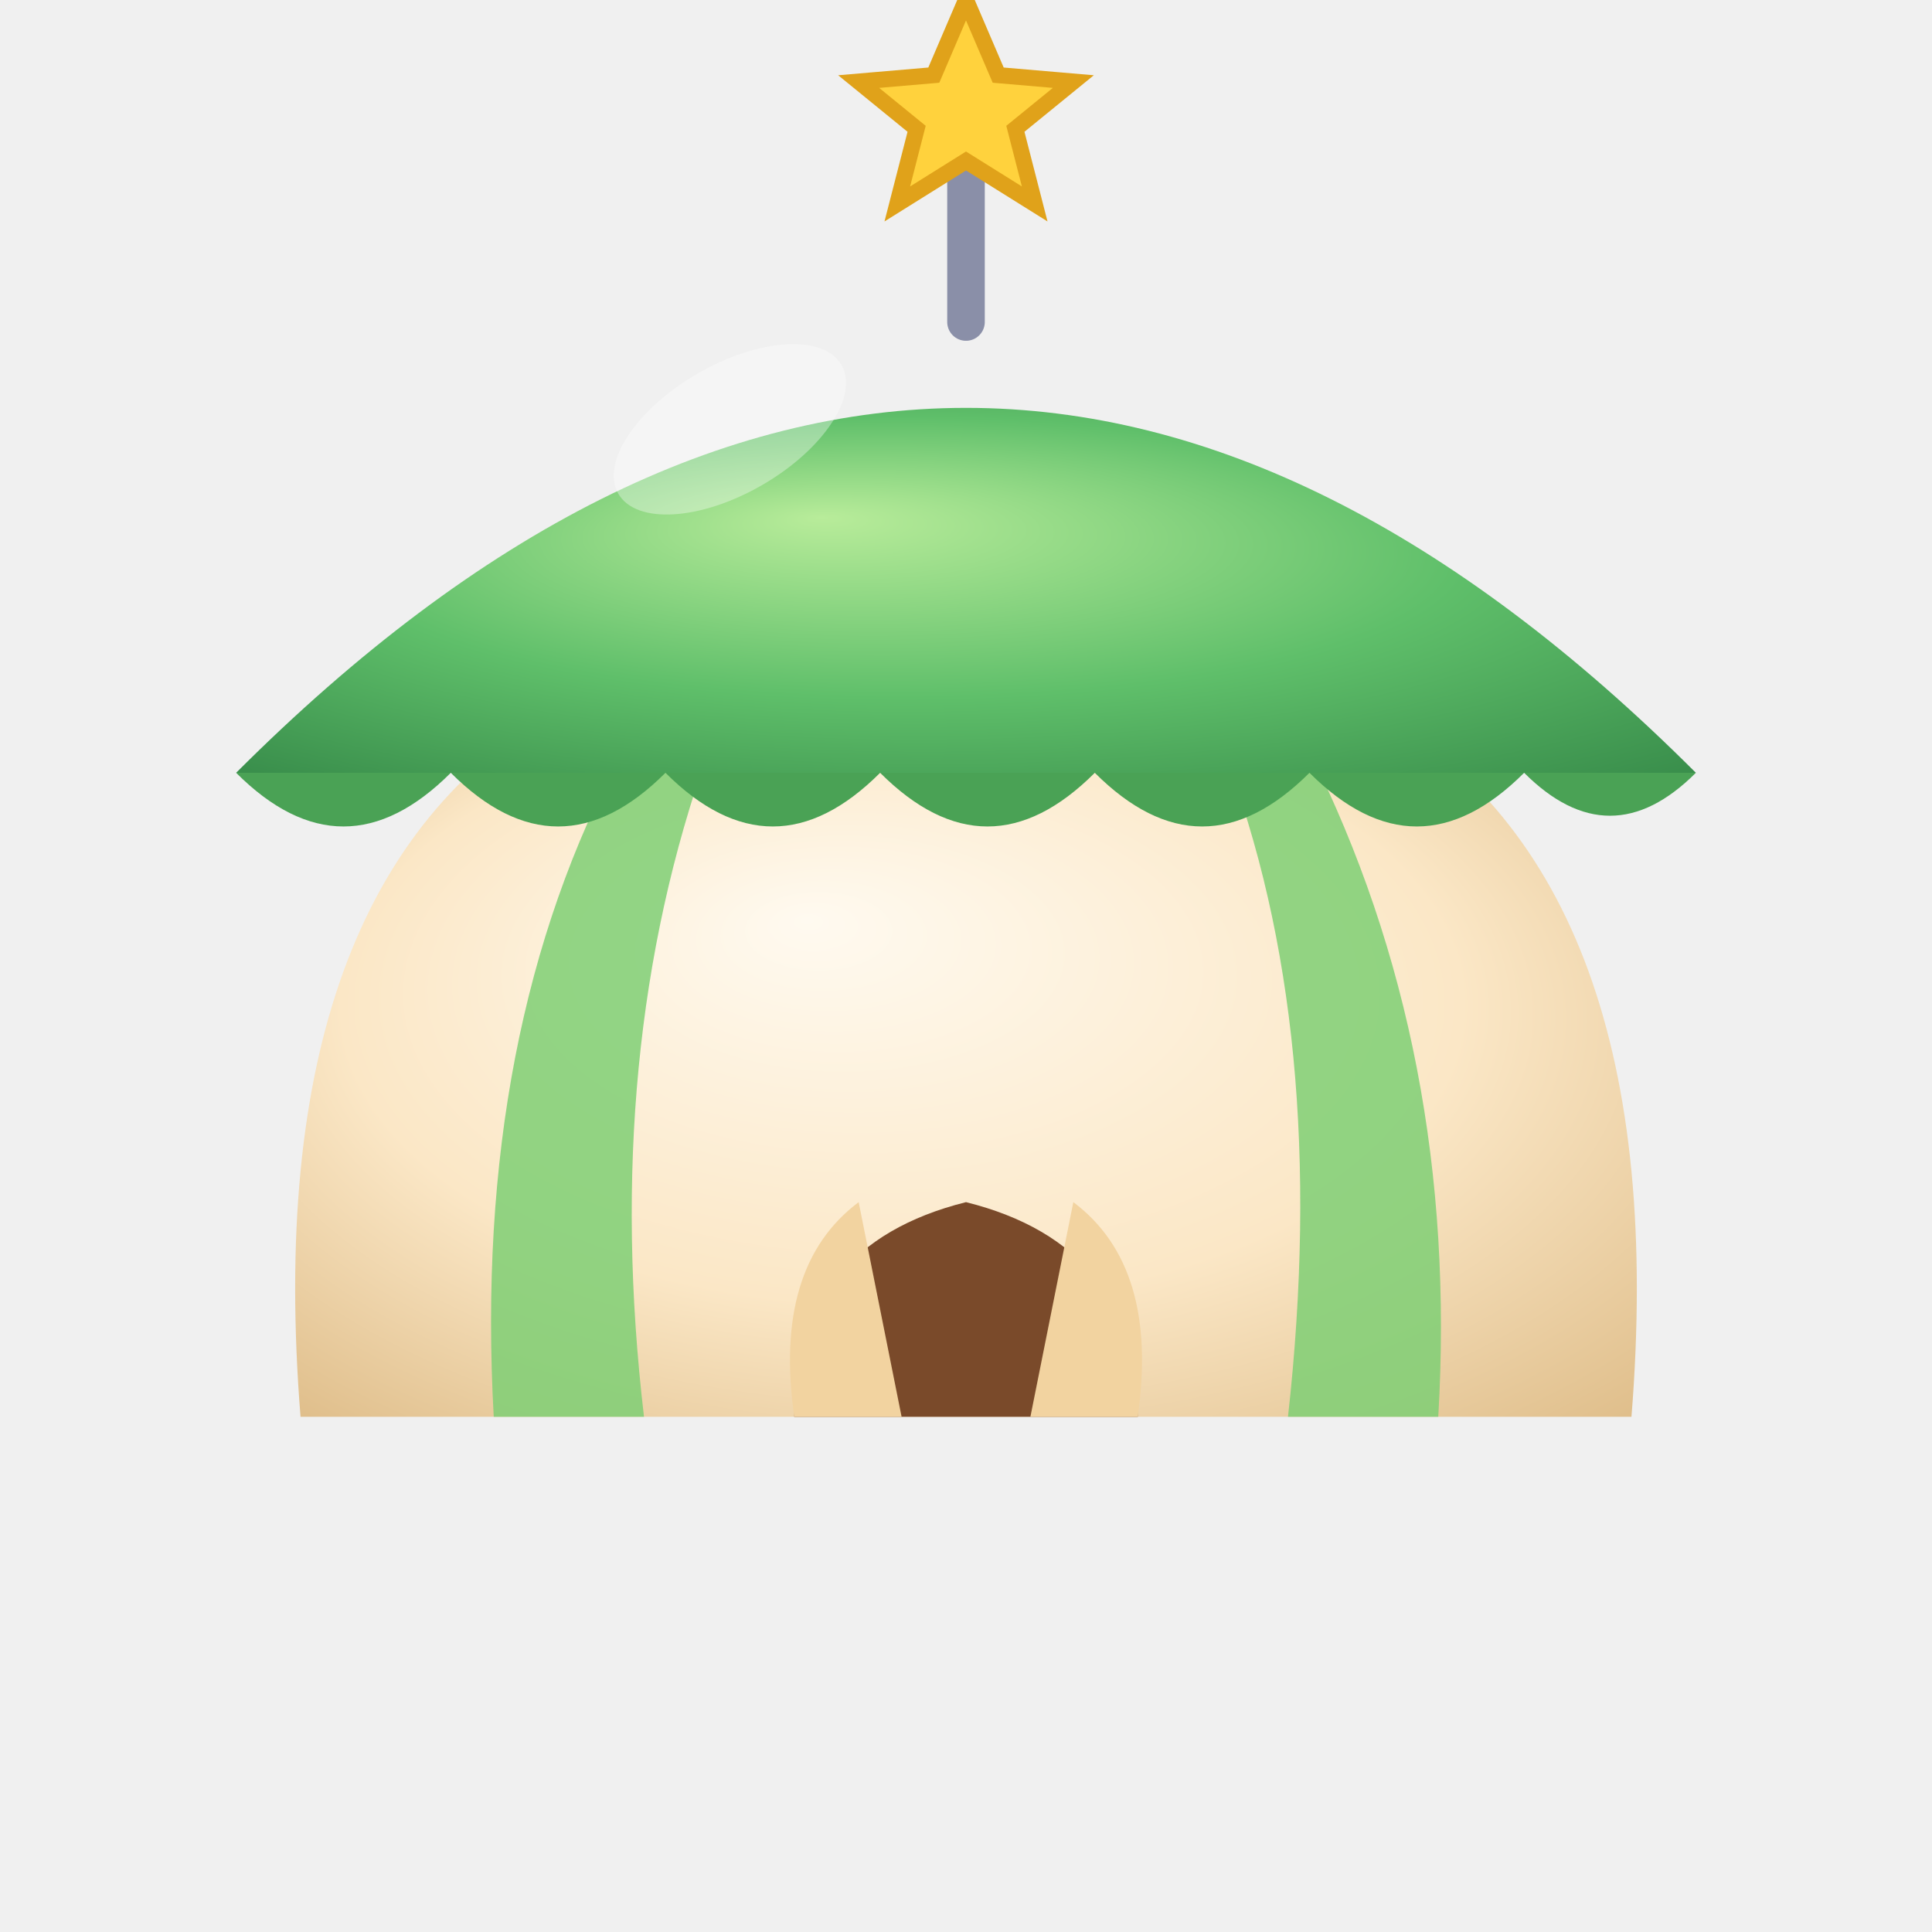
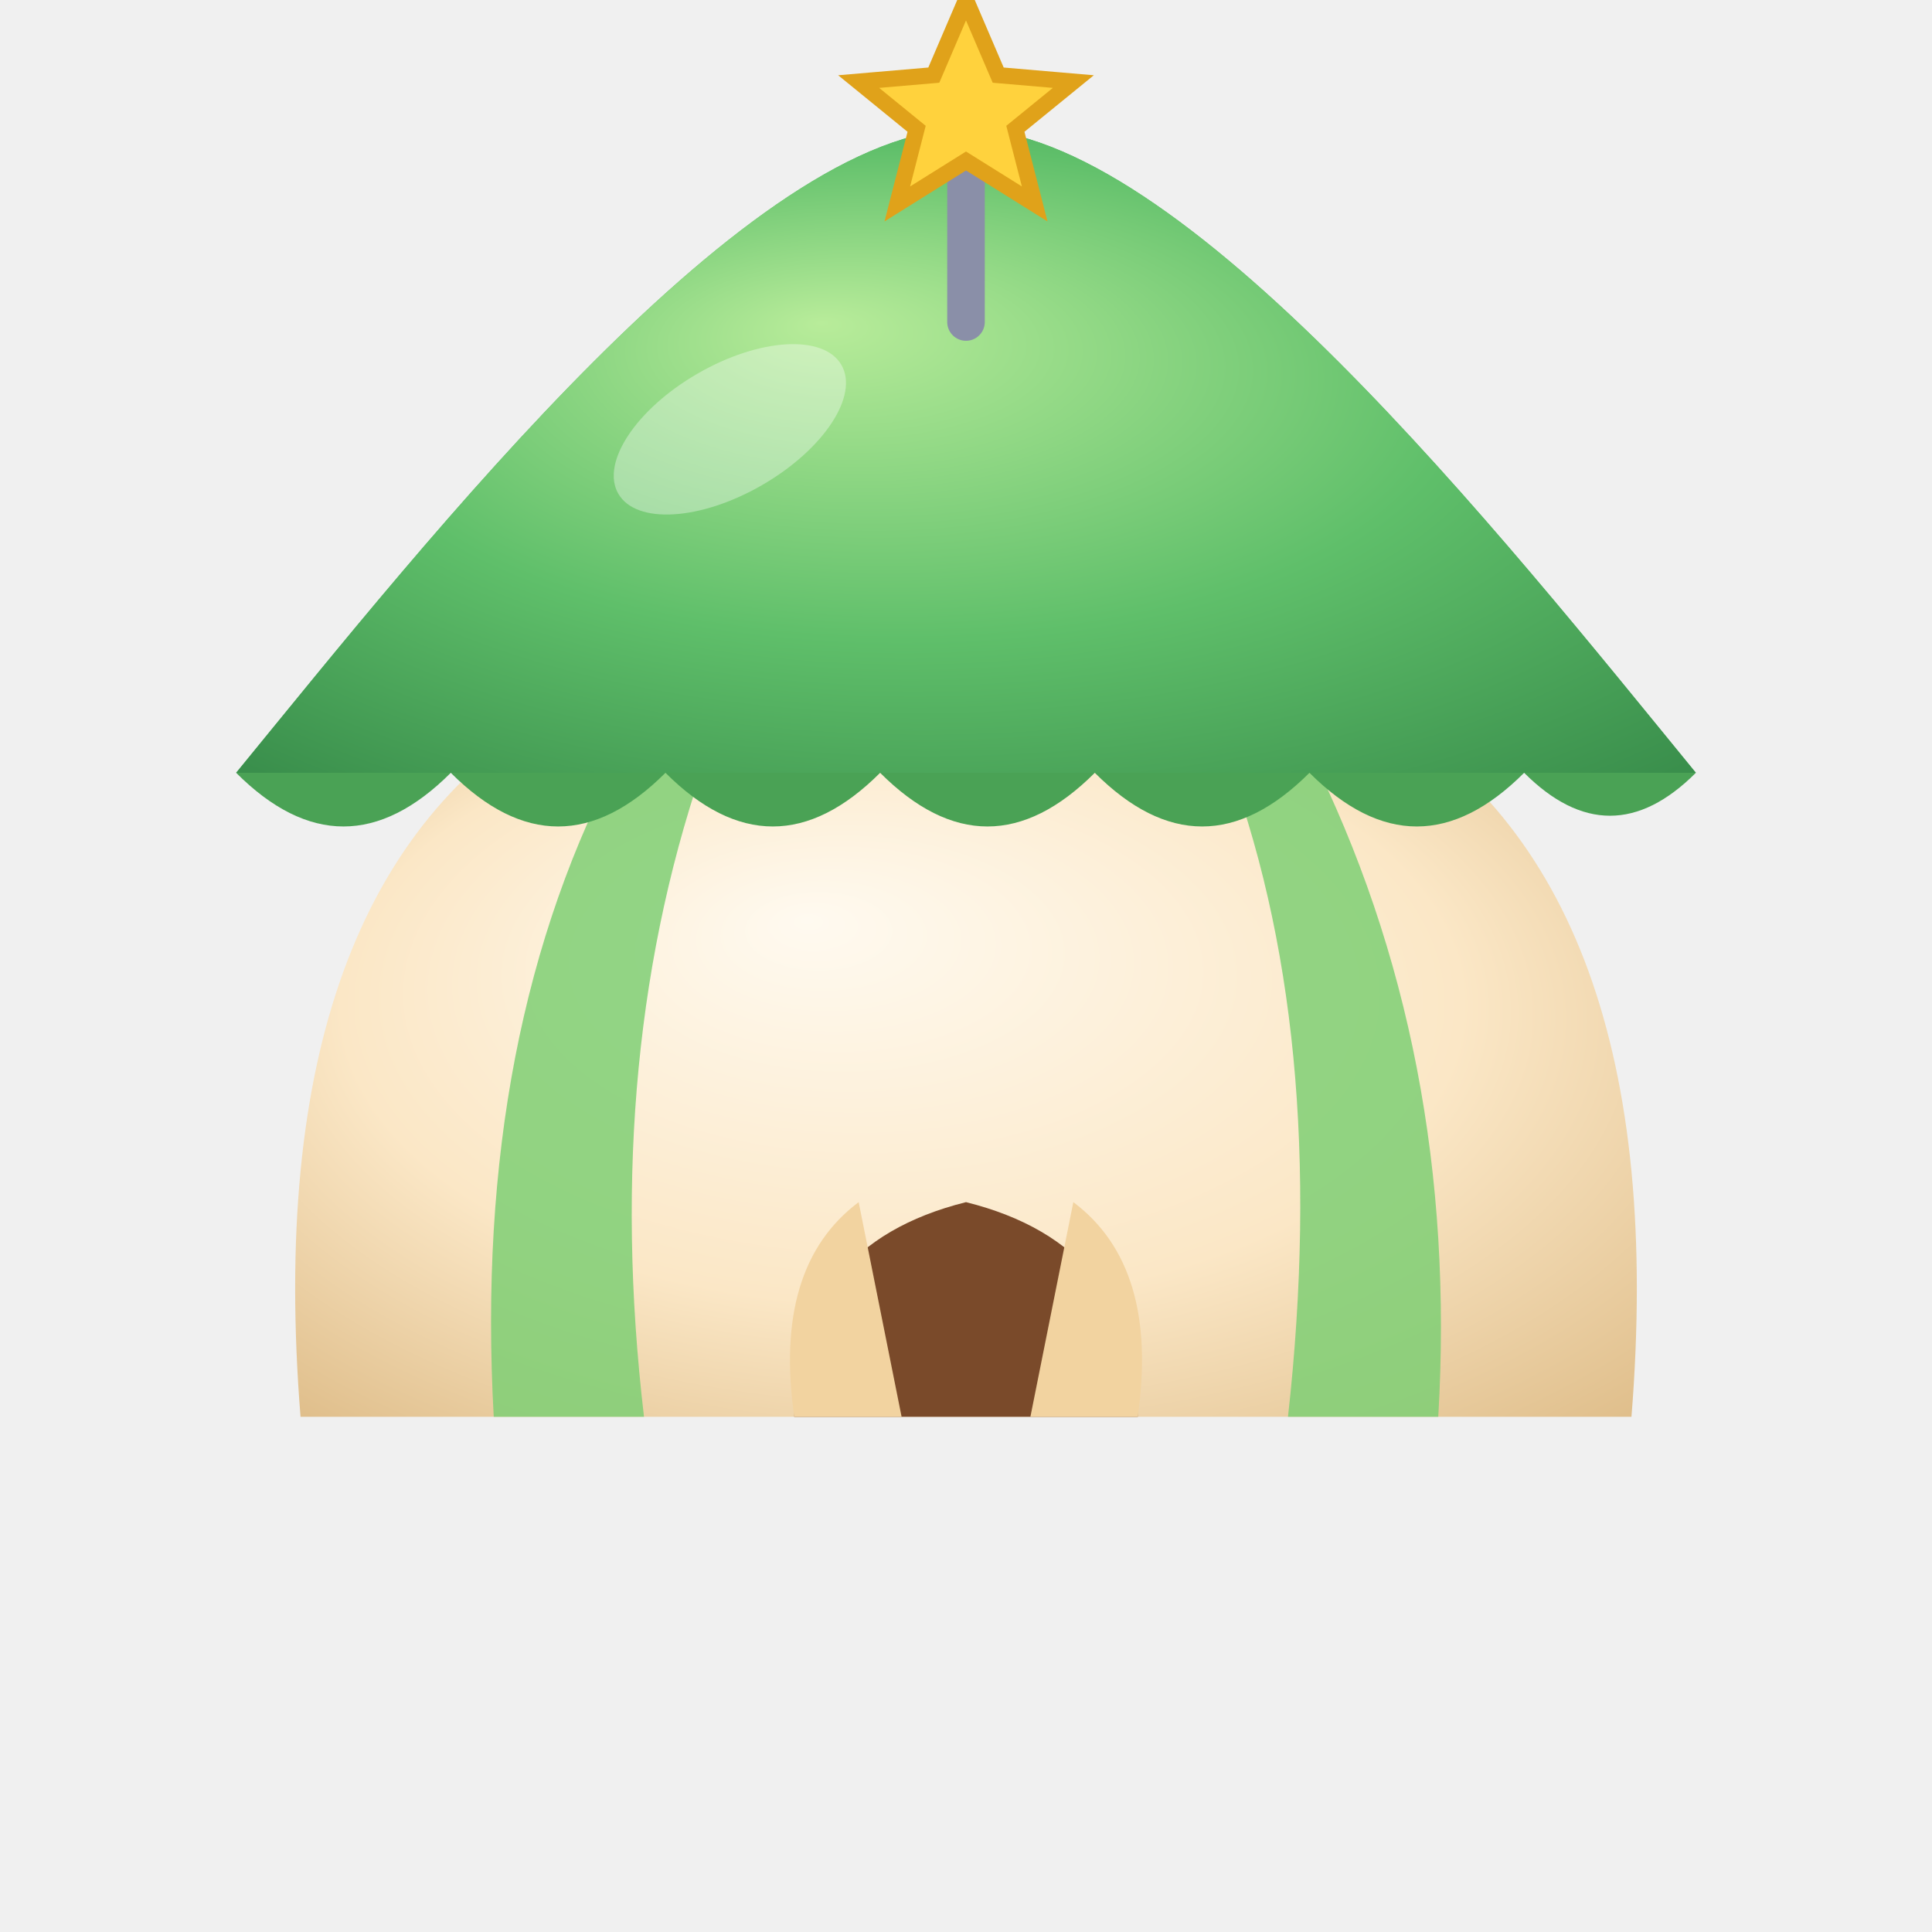
<svg xmlns="http://www.w3.org/2000/svg" width="180" height="180" viewBox="0 0 180 180">
  <defs>
    <radialGradient id="g-carpa" cx="50%" cy="50%" r="70%" fx="38%" fy="30%">
      <stop offset="0" stop-color="#fffaf0" />
      <stop offset="0.6" stop-color="#fbe7c6" />
      <stop offset="1" stop-color="#e0bf8c" />
    </radialGradient>
    <radialGradient id="g-techo" cx="50%" cy="50%" r="70%" fx="40%" fy="30%">
      <stop offset="0" stop-color="#b8ec9a" />
      <stop offset="0.55" stop-color="#5fbf6a" />
      <stop offset="1" stop-color="#3a8f4c" />
    </radialGradient>
  </defs>
  <path d="M28 132 Q24 82 52 66 L128 66 Q156 82 152 132 Z" fill="url(#g-carpa)" />
  <g fill="#7fcf74" opacity=".85">
    <path d="M46 132 Q44 96 58 70 L66 70 Q56 98 60 132 Z" />
    <path d="M120 132 Q124 96 114 70 L122 70 Q136 98 134 132 Z" />
  </g>
-   <path d="M22 72 Q90 4 158 72 Z" fill="url(#g-techo)" />
+   <path d="M22 72 C40 50 70 12 90 12 C110 12 140 50 158 72 Z" fill="#5fbf6a" />
+   <path d="M22 72 C40 50 70 12 90 12 C110 12 140 50 158 72 Z" fill="url(#g-techo)" />
  <path d="M22 72 Q32 82 42 72 Q52 82 62 72 Q72 82 82 72 Q92 82 102 72 Q112 82 122 72 Q132 82 142 72 Q150 80 158 72 Z" fill="#4aa255" />
  <ellipse cx="68" cy="40" rx="12" ry="6" fill="#fff" opacity=".35" transform="rotate(-30 68 40)" />
  <path d="M74 132 Q74 116 90 112 Q106 116 106 132 Z" fill="#7a4a2a" />
  <path d="M74 132 Q72 118 80 112 L84 132 Z M106 132 Q108 118 100 112 L96 132 Z" fill="#f2d3a0" />
  <path d="M90 30 L90 10" stroke="#8a8fa8" stroke-width="3.5" stroke-linecap="round" />
  <path d="M90 0 L93 7 L100 7.6 L94.6 12 L96.4 19 L90 15 L83.6 19 L85.4 12 L80 7.6 L87 7 Z" fill="#ffd23d" stroke="#e0a21a" stroke-width="1.5" />
</svg>
